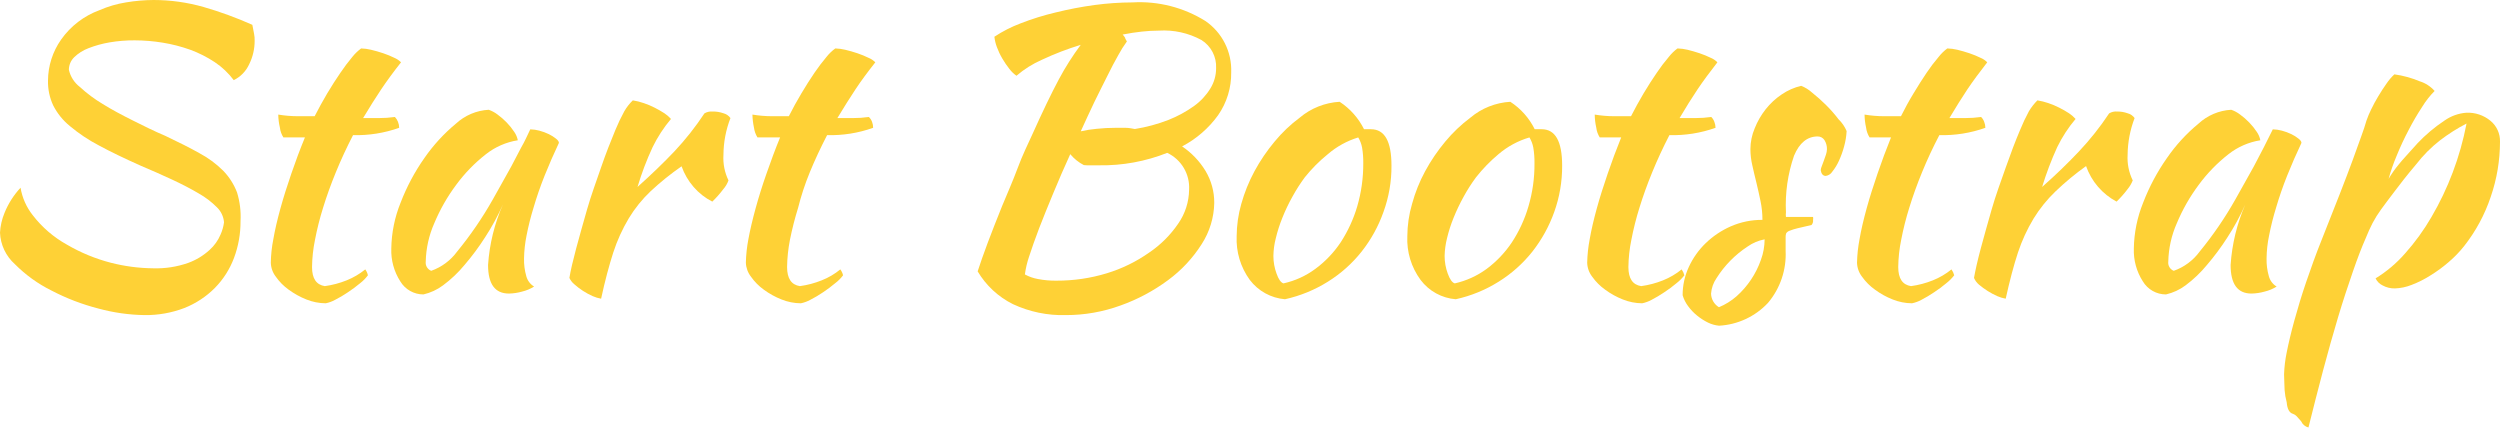
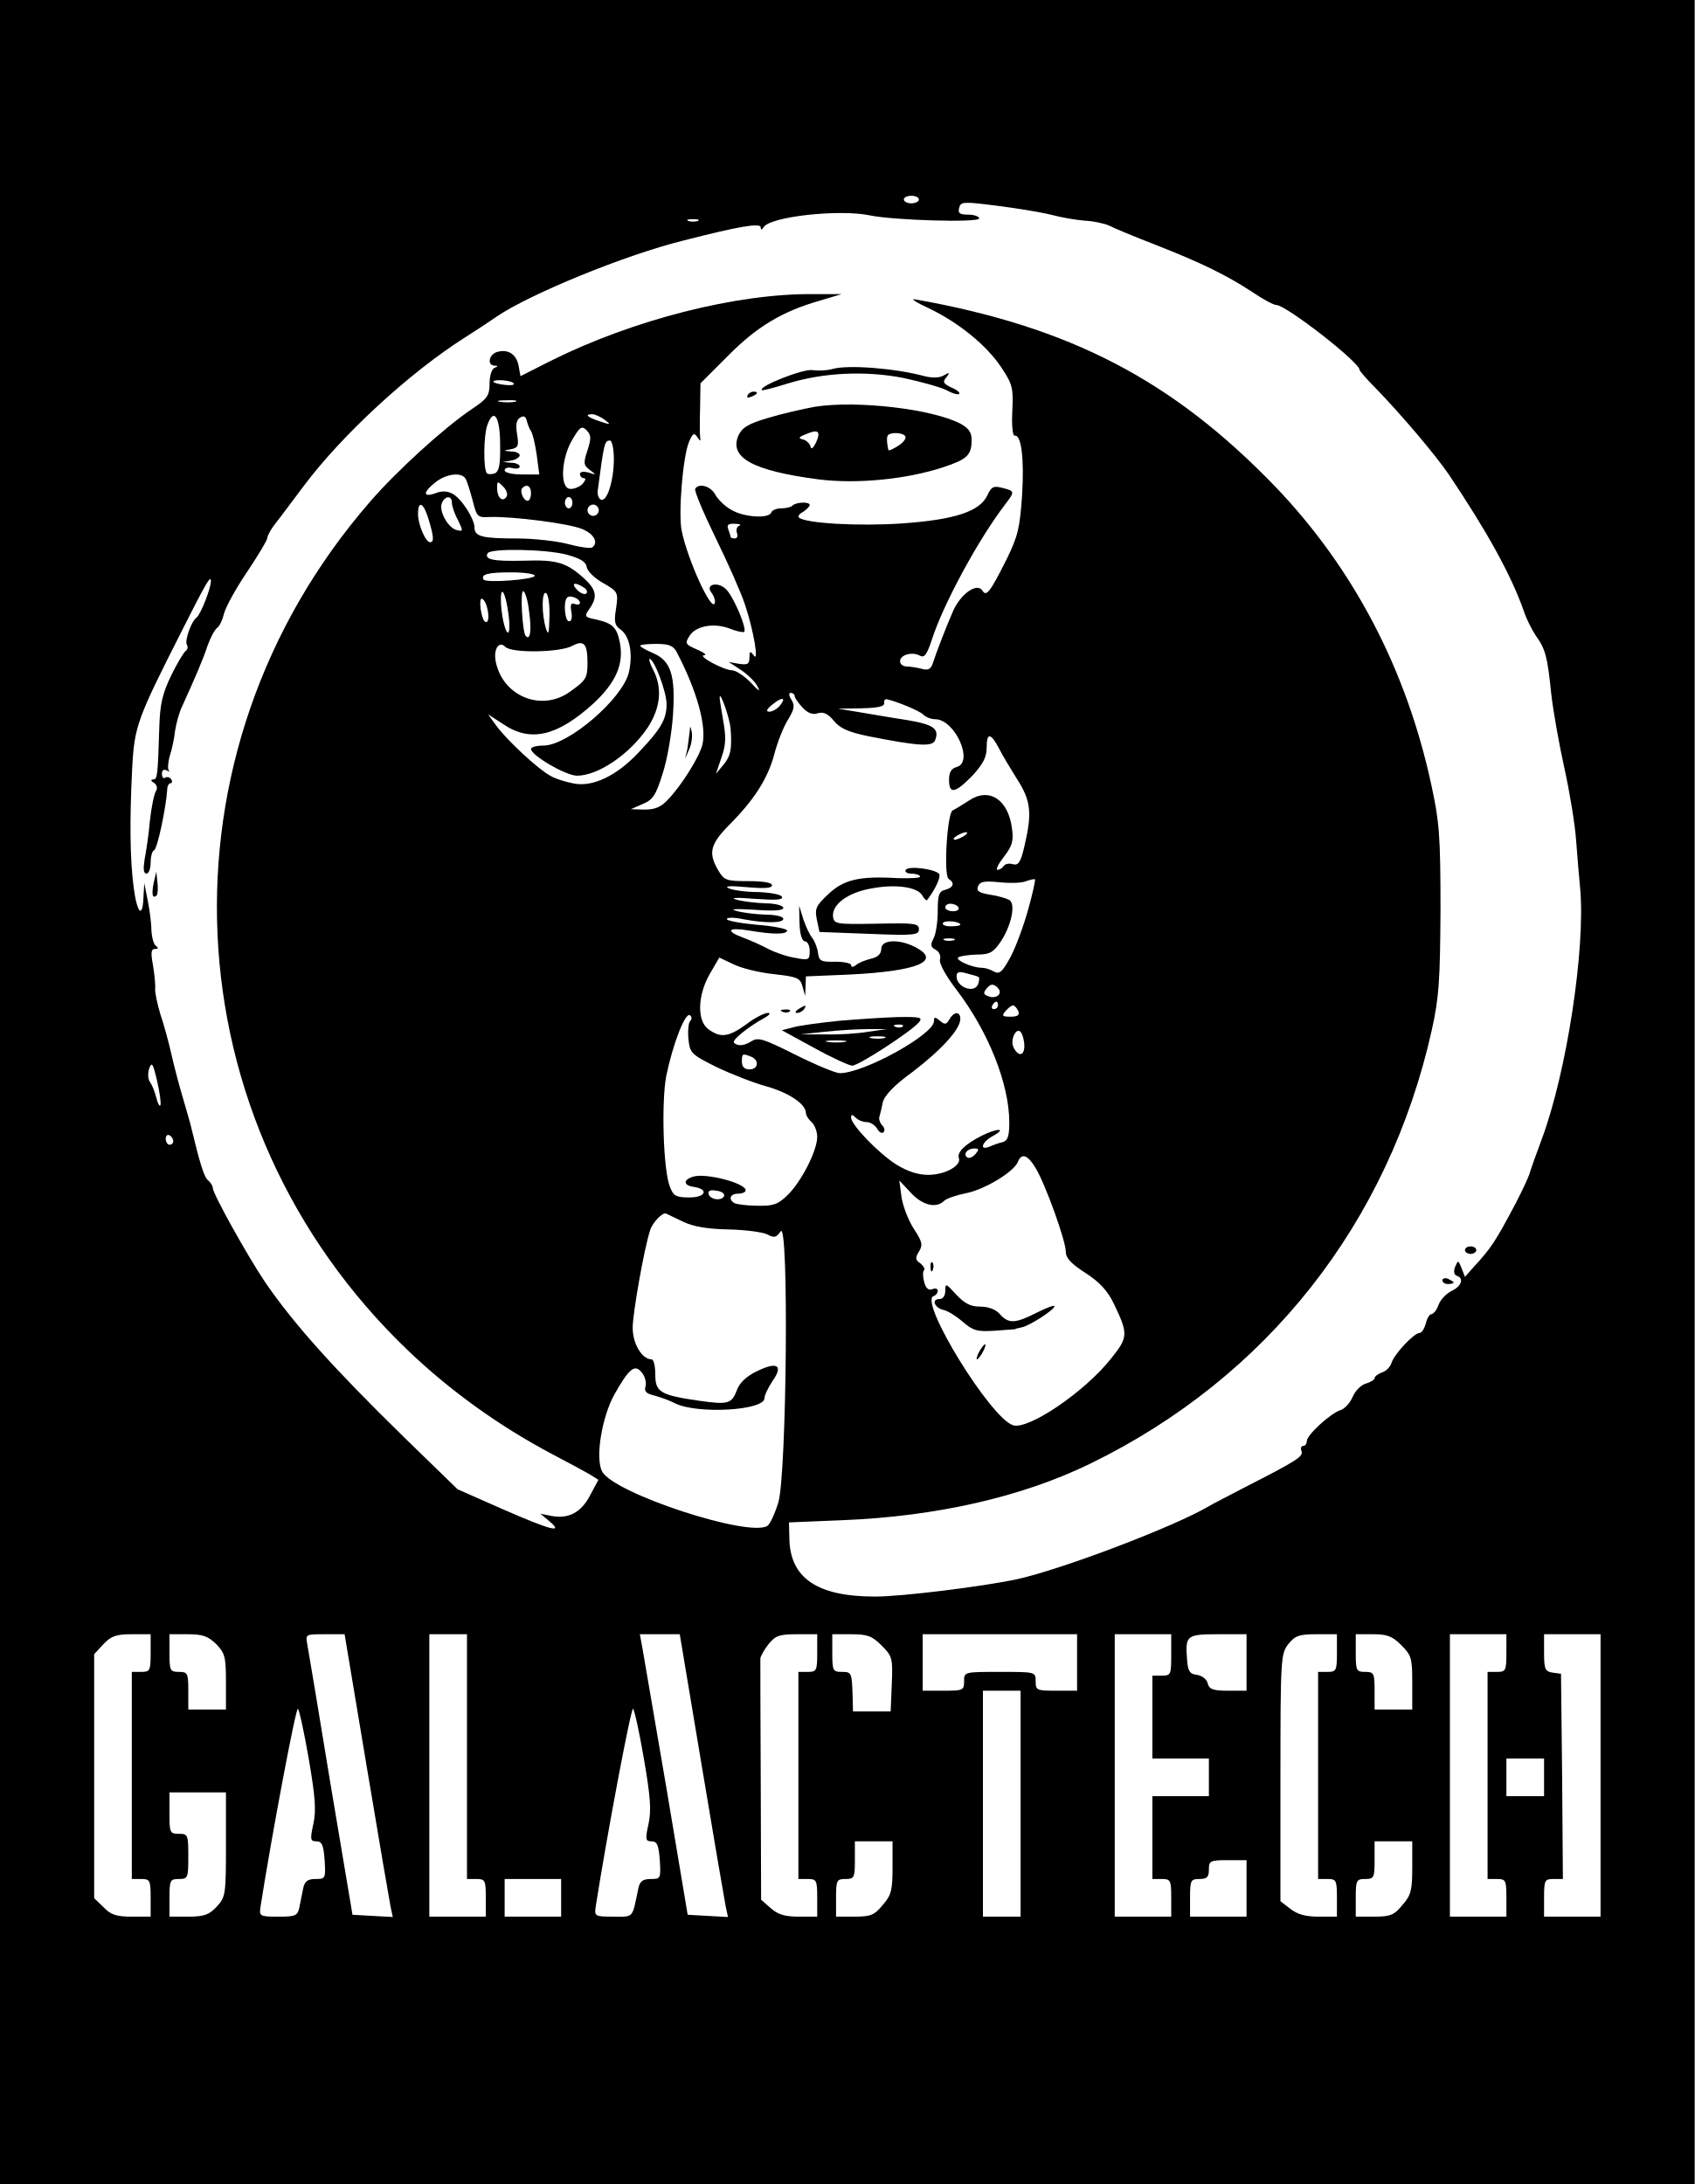
- <svg xmlns="http://www.w3.org/2000/svg" viewBox="0 0 228.66 39.08">
-   <style>.cls-1{fill:#fed136;}</style>
-   <path class="cls-1" d="M23.08,15.17c.07.4.13.68.16.83a2.66,2.66,0,0,1,.05.62,4.76,4.76,0,0,1-.51,2.18,3,3,0,0,1-1.4,1.43,7.12,7.12,0,0,0-1.73-1.64,10.8,10.8,0,0,0-2.25-1.14,14.23,14.23,0,0,0-2.53-.65,16,16,0,0,0-2.55-.21,13,13,0,0,0-2.32.19,9.91,9.91,0,0,0-1.91.53,3.79,3.79,0,0,0-1.31.83,1.61,1.61,0,0,0-.48,1.14,2.73,2.73,0,0,0,1,1.57,12.76,12.76,0,0,0,2.09,1.56c.82.51,1.74,1,2.74,1.5s2,1,3,1.42c1.2.57,2.24,1.09,3.11,1.58a9.31,9.31,0,0,1,2.16,1.59,5.83,5.83,0,0,1,1.28,2A7.5,7.5,0,0,1,22,33.12a9.43,9.43,0,0,1-.6,3.38,7.84,7.84,0,0,1-1.75,2.74,8.21,8.21,0,0,1-2.78,1.83,9.85,9.85,0,0,1-3.65.65A17,17,0,0,1,9,41.12a20,20,0,0,1-4.3-1.65,12.61,12.61,0,0,1-3.33-2.4A4.09,4.09,0,0,1,0,34.18a5.48,5.48,0,0,1,.41-1.8,7.5,7.5,0,0,1,1.47-2.31A5.49,5.49,0,0,0,3,32.59a10.14,10.14,0,0,0,3.13,2.69,15.79,15.79,0,0,0,4,1.65,16.23,16.23,0,0,0,3.87.51,8.83,8.83,0,0,0,3.23-.5,5.89,5.89,0,0,0,1.94-1.18,3.94,3.94,0,0,0,1-1.4,4,4,0,0,0,.32-1.13,2.14,2.14,0,0,0-.65-1.37,7.65,7.65,0,0,0-1.67-1.27c-.69-.41-1.5-.83-2.42-1.26s-1.88-.85-2.87-1.27c-1.48-.66-2.77-1.28-3.84-1.86a14.83,14.83,0,0,1-2.65-1.77,5.88,5.88,0,0,1-1.53-1.9,5.1,5.1,0,0,1-.47-2.26,6.57,6.57,0,0,1,1.2-3.75A7.41,7.41,0,0,1,9.1,13.83a10,10,0,0,1,2.42-.71,15.83,15.83,0,0,1,2.53-.22,16.76,16.76,0,0,1,4.57.64A34.29,34.29,0,0,1,23.08,15.17Z" transform="translate(0 -12.9)" />
-   <path class="cls-1" d="M25.92,25.47a2.16,2.16,0,0,1-.32-.9,5.75,5.75,0,0,1-.15-1.19,11.13,11.13,0,0,0,1.77.15h1.56c.36-.7.74-1.4,1.15-2.09s.82-1.32,1.21-1.89a17.57,17.57,0,0,1,1.09-1.45,4.35,4.35,0,0,1,.8-.77,4.29,4.29,0,0,1,.9.12c.37.09.74.19,1.12.32s.72.27,1,.41a1.89,1.89,0,0,1,.63.42c-.71.9-1.31,1.72-1.82,2.48s-1.06,1.64-1.65,2.62h1.44a10.58,10.58,0,0,0,1.47-.1,1.28,1.28,0,0,1,.28.44,1.5,1.5,0,0,1,.11.55,11.71,11.71,0,0,1-4.22.67c-.59,1.14-1.11,2.27-1.57,3.39s-.85,2.21-1.17,3.25a26.36,26.36,0,0,0-.74,2.94,13.17,13.17,0,0,0-.27,2.49q0,1.56,1.17,1.74a8.46,8.46,0,0,0,2-.53,6.68,6.68,0,0,0,1.7-1,1.42,1.42,0,0,1,.24.54,3.7,3.7,0,0,1-.72.73,12.51,12.51,0,0,1-1.12.83,10.47,10.47,0,0,1-1.17.69,3,3,0,0,1-.85.31,4.85,4.85,0,0,1-1.77-.35,7.38,7.38,0,0,1-1.61-.89,4.93,4.93,0,0,1-1.18-1.19,2.19,2.19,0,0,1-.46-1.29,11.94,11.94,0,0,1,.23-2.14c.15-.87.37-1.8.65-2.82s.62-2.08,1-3.19.79-2.21,1.24-3.3Z" transform="translate(0 -12.9)" />
-   <path class="cls-1" d="M48.5,24.73a3.45,3.45,0,0,1,.83.12,4.92,4.92,0,0,1,.87.32,3.48,3.48,0,0,1,.65.41q.27.21.27.39c-.47,1-.91,2-1.31,3s-.74,2-1,2.89a24.37,24.37,0,0,0-.65,2.58,11.63,11.63,0,0,0-.23,2.09,5.4,5.4,0,0,0,.21,1.64,1.58,1.58,0,0,0,.71.94,3.64,3.64,0,0,1-1.1.46,4.72,4.72,0,0,1-1.2.18c-1.28,0-1.91-.87-1.91-2.62A16.45,16.45,0,0,1,46,31.6a21.14,21.14,0,0,1-1.63,3,22.3,22.3,0,0,1-1.87,2.52A11.21,11.21,0,0,1,40.52,39a4.79,4.79,0,0,1-1.79.83,2.46,2.46,0,0,1-2.12-1.2,5.2,5.2,0,0,1-.82-3,11.6,11.6,0,0,1,.85-4.19,18.86,18.86,0,0,1,2.18-4.09,15.66,15.66,0,0,1,2.88-3.14,4.81,4.81,0,0,1,3-1.27,2.89,2.89,0,0,1,.8.43,6.43,6.43,0,0,1,.85.74,5.91,5.91,0,0,1,.69.86,2,2,0,0,1,.32.76A6.31,6.31,0,0,0,44.45,27a14.3,14.3,0,0,0-2.73,2.81,16.49,16.49,0,0,0-2,3.51,9.17,9.17,0,0,0-.78,3.5.8.8,0,0,0,.5.85,5,5,0,0,0,2.37-1.76,33.44,33.44,0,0,0,3.26-4.76l.79-1.41c.3-.52.6-1.07.91-1.63l.9-1.72C48,25.83,48.24,25.27,48.5,24.73Z" transform="translate(0 -12.9)" />
-   <path class="cls-1" d="M52.08,38.32c.11-.68.32-1.58.62-2.7s.64-2.32,1-3.58.83-2.53,1.27-3.81.89-2.42,1.31-3.43a17,17,0,0,1,.82-1.72,4.49,4.49,0,0,1,.78-1,5.82,5.82,0,0,1,1,.25,7.17,7.17,0,0,1,1,.42,10.06,10.06,0,0,1,.89.51,3,3,0,0,1,.6.52,12.47,12.47,0,0,0-1.68,2.58A26.67,26.67,0,0,0,58.31,30q1.9-1.7,3.38-3.26a26,26,0,0,0,2.74-3.47,1.24,1.24,0,0,1,.74-.17,2.8,2.8,0,0,1,1,.16,1.13,1.13,0,0,1,.64.44,9.39,9.39,0,0,0-.64,3.36,4.67,4.67,0,0,0,.46,2.34,2.52,2.52,0,0,1-.48.81,9.48,9.48,0,0,1-1,1.13A5.64,5.64,0,0,1,63.44,30a5.85,5.85,0,0,1-1.1-1.89,25,25,0,0,0-2.83,2.28,11.89,11.89,0,0,0-2,2.48A15.33,15.33,0,0,0,56.09,36c-.38,1.18-.76,2.59-1.11,4.22a3.32,3.32,0,0,1-.76-.23,6.46,6.46,0,0,1-.89-.48,6.29,6.29,0,0,1-.79-.6A1.65,1.65,0,0,1,52.08,38.32Z" transform="translate(0 -12.9)" />
-   <path class="cls-1" d="M69.28,25.47a2.31,2.31,0,0,1-.32-.9,6.42,6.42,0,0,1-.14-1.19,11.13,11.13,0,0,0,1.77.15h1.56c.35-.7.74-1.4,1.15-2.09s.81-1.32,1.2-1.89a17.48,17.48,0,0,1,1.1-1.45,4.05,4.05,0,0,1,.8-.77,4.46,4.46,0,0,1,.9.12c.37.09.74.19,1.12.32s.72.27,1,.41a1.85,1.85,0,0,1,.64.42c-.71.9-1.32,1.72-1.82,2.48s-1.06,1.64-1.65,2.62H78a10.37,10.37,0,0,0,1.47-.1,1.17,1.17,0,0,1,.29.44,1.49,1.49,0,0,1,.1.55,11.62,11.62,0,0,1-4.21.67c-.59,1.14-1.12,2.27-1.58,3.39S73.26,30.86,73,31.9a28.93,28.93,0,0,0-.75,2.94,14,14,0,0,0-.26,2.49q0,1.56,1.17,1.74a8.38,8.38,0,0,0,2-.53,6.35,6.35,0,0,0,1.7-1,1.47,1.47,0,0,1,.25.54,3.53,3.53,0,0,1-.73.73,12.33,12.33,0,0,1-1.11.83,10.47,10.47,0,0,1-1.17.69,3.1,3.1,0,0,1-.85.31,4.85,4.85,0,0,1-1.77-.35,7.16,7.16,0,0,1-1.61-.89,4.93,4.93,0,0,1-1.18-1.19,2.2,2.2,0,0,1-.47-1.29,13,13,0,0,1,.23-2.14c.16-.87.38-1.8.66-2.82s.61-2.08,1-3.19.79-2.21,1.24-3.3Z" transform="translate(0 -12.9)" />
-   <path class="cls-1" d="M112.61,19.52a6.68,6.68,0,0,1-1.2,3.92,9.49,9.49,0,0,1-3.29,2.85,7.24,7.24,0,0,1,2.14,2.24,5.61,5.61,0,0,1,.8,2.93,7.17,7.17,0,0,1-1.15,3.77,12.21,12.21,0,0,1-3.07,3.29,16.72,16.72,0,0,1-4.35,2.32,14.54,14.54,0,0,1-5,.88,10.74,10.74,0,0,1-4.84-1,7.78,7.78,0,0,1-3.23-3q.34-1.06.93-2.64c.39-1,.82-2.16,1.3-3.32s1-2.33,1.43-3.49.94-2.2,1.36-3.12c.9-2,1.7-3.67,2.41-5a24.86,24.86,0,0,1,2-3.15,26.71,26.71,0,0,0-3.54,1.36,9.33,9.33,0,0,0-2.34,1.47,2.91,2.91,0,0,1-.65-.63,8.15,8.15,0,0,1-.64-.94,6.29,6.29,0,0,1-.5-1.05,3.94,3.94,0,0,1-.23-.95,12,12,0,0,1,2.39-1.22,23.75,23.75,0,0,1,3.21-1,33.74,33.74,0,0,1,3.55-.68,26.83,26.83,0,0,1,3.49-.24,11.36,11.36,0,0,1,6.66,1.7A5.44,5.44,0,0,1,112.61,19.52ZM99.13,28a4,4,0,0,1-1.24-1c-.55,1.2-1.06,2.38-1.54,3.54s-.92,2.23-1.3,3.22-.68,1.86-.92,2.59A8.69,8.69,0,0,0,93.74,38a3.87,3.87,0,0,0,1.19.42,8.25,8.25,0,0,0,1.72.15,15.56,15.56,0,0,0,4.6-.68A13.63,13.63,0,0,0,105.11,36a9.93,9.93,0,0,0,2.65-2.64,5.53,5.53,0,0,0,1-3.11,3.51,3.51,0,0,0-2-3.37,16.2,16.2,0,0,1-6.23,1.14h-.76A3.79,3.79,0,0,1,99.13,28ZM106,15.7a14.6,14.6,0,0,0-1.57.09c-.56.06-1.14.15-1.75.27a1.33,1.33,0,0,1,.23.3c0,.1.11.21.16.33a10.77,10.77,0,0,0-.78,1.24c-.31.55-.65,1.18-1,1.9s-.77,1.51-1.19,2.39-.83,1.77-1.25,2.69a10.89,10.89,0,0,1,1.47-.23,16.47,16.47,0,0,1,1.71-.09c.31,0,.61,0,.91,0s.58.06.86.11a15.06,15.06,0,0,0,3.07-.83,10.86,10.86,0,0,0,2.35-1.28A5.48,5.48,0,0,0,110.7,21a3.51,3.51,0,0,0,.53-1.87,2.87,2.87,0,0,0-1.34-2.57A7.22,7.22,0,0,0,106,15.7Z" transform="translate(0 -12.9)" />
-   <path class="cls-1" d="M117.53,40.27a4.51,4.51,0,0,1-3.22-1.77,6.31,6.31,0,0,1-1.2-4,11,11,0,0,1,.42-2.94,14.51,14.51,0,0,1,1.21-3,16.37,16.37,0,0,1,1.84-2.71,13.15,13.15,0,0,1,2.3-2.19,6.21,6.21,0,0,1,3.65-1.45,6.4,6.4,0,0,1,2.23,2.51l.32,0,.31,0c1.26,0,1.88,1.11,1.88,3.33a12.13,12.13,0,0,1-.73,4.23,12.61,12.61,0,0,1-2,3.63,12.09,12.09,0,0,1-3.08,2.75A12.45,12.45,0,0,1,117.53,40.27Zm1.81-11.15a15.33,15.33,0,0,0-1.13,1.77,16.13,16.13,0,0,0-.92,1.93,13,13,0,0,0-.6,1.87,6.79,6.79,0,0,0-.22,1.62,4.65,4.65,0,0,0,.29,1.62c.18.52.4.82.63.89a7.68,7.68,0,0,0,2.92-1.33,9.7,9.7,0,0,0,2.31-2.42,12.49,12.49,0,0,0,1.52-3.3,13.82,13.82,0,0,0,.55-3.93,7.84,7.84,0,0,0-.11-1.45,2.8,2.8,0,0,0-.35-.92A7.71,7.71,0,0,0,121.45,27,13.82,13.82,0,0,0,119.34,29.12Z" transform="translate(0 -12.9)" />
-   <path class="cls-1" d="M133.15,40.27a4.47,4.47,0,0,1-3.22-1.77,6.25,6.25,0,0,1-1.21-4,10.62,10.62,0,0,1,.43-2.94,13.93,13.93,0,0,1,1.2-3,16.37,16.37,0,0,1,1.84-2.71,13.51,13.51,0,0,1,2.3-2.19,6.23,6.23,0,0,1,3.65-1.45,6.33,6.33,0,0,1,2.23,2.51l.32,0,.32,0c1.25,0,1.87,1.11,1.87,3.33a12.36,12.36,0,0,1-.72,4.23,12.87,12.87,0,0,1-2,3.63,12.09,12.09,0,0,1-3.08,2.75A12.39,12.39,0,0,1,133.15,40.27ZM135,29.12a15.33,15.33,0,0,0-1.13,1.77,17.83,17.83,0,0,0-.92,1.93,13,13,0,0,0-.6,1.87,7.34,7.34,0,0,0-.22,1.62,4.65,4.65,0,0,0,.29,1.62c.19.52.4.82.64.89a7.82,7.82,0,0,0,2.92-1.33,9.84,9.84,0,0,0,2.3-2.42,12.18,12.18,0,0,0,1.52-3.3,13.48,13.48,0,0,0,.55-3.93,7.84,7.84,0,0,0-.11-1.45,2.8,2.8,0,0,0-.35-.92A7.71,7.71,0,0,0,137.06,27,14.28,14.28,0,0,0,135,29.12Z" transform="translate(0 -12.9)" />
-   <path class="cls-1" d="M146.32,25.47a2.16,2.16,0,0,1-.32-.9,5.66,5.66,0,0,1-.14-1.19,10.94,10.94,0,0,0,1.77.15h1.55c.36-.7.74-1.4,1.15-2.09s.82-1.32,1.21-1.89a15.52,15.52,0,0,1,1.1-1.45,4.07,4.07,0,0,1,.79-.77,4.46,4.46,0,0,1,.91.12c.36.09.73.19,1.11.32s.72.27,1,.41a1.79,1.79,0,0,1,.63.42c-.7.9-1.31,1.72-1.82,2.48s-1.06,1.64-1.64,2.62h1.43a10.58,10.58,0,0,0,1.47-.1,1.15,1.15,0,0,1,.28.44,1.5,1.5,0,0,1,.11.55,11.67,11.67,0,0,1-4.22.67c-.59,1.14-1.11,2.27-1.57,3.39s-.85,2.21-1.17,3.25a26.36,26.36,0,0,0-.74,2.94,13.17,13.17,0,0,0-.27,2.49q0,1.56,1.17,1.74a8.46,8.46,0,0,0,2-.53,6.51,6.51,0,0,0,1.7-1,1.66,1.66,0,0,1,.25.54,4.13,4.13,0,0,1-.73.73,11.22,11.22,0,0,1-1.12.83,11.36,11.36,0,0,1-1.16.69,3.1,3.1,0,0,1-.85.31,4.85,4.85,0,0,1-1.77-.35,7.16,7.16,0,0,1-1.61-.89,5,5,0,0,1-1.19-1.19,2.19,2.19,0,0,1-.46-1.29,13,13,0,0,1,.23-2.14c.15-.87.37-1.8.65-2.82s.62-2.08,1-3.19.79-2.21,1.23-3.3Z" transform="translate(0 -12.9)" />
-   <path class="cls-1" d="M168.9,24.89a6.59,6.59,0,0,1-.23,1.4,8.34,8.34,0,0,1-.47,1.31,4.63,4.63,0,0,1-.61,1,.84.84,0,0,1-.6.39c-.26,0-.41-.2-.46-.53a1.13,1.13,0,0,1,.09-.34c.06-.15.12-.32.19-.51s.14-.38.2-.57a1.65,1.65,0,0,0,.09-.49,1.51,1.51,0,0,0-.23-.84.73.73,0,0,0-.62-.33c-.95,0-1.67.59-2.16,1.76a13.82,13.82,0,0,0-.74,5.18,1.57,1.57,0,0,0,0,.42h2.48a.85.85,0,0,1,0,.28.59.59,0,0,1-.14.46l-1.29.3a5.39,5.39,0,0,0-.73.23.59.59,0,0,0-.3.23,1,1,0,0,0-.05.33c0,.19,0,.38,0,.57s0,.42,0,.7a6.88,6.88,0,0,1-1.61,4.76,6.61,6.61,0,0,1-4.48,2.09,2.94,2.94,0,0,1-1-.28,5.19,5.19,0,0,1-1-.64,4.54,4.54,0,0,1-.83-.87,3.1,3.1,0,0,1-.5-1,6.11,6.11,0,0,1,.57-2.59,7.21,7.21,0,0,1,1.54-2.17,7.86,7.86,0,0,1,2.3-1.54,7.11,7.11,0,0,1,2.89-.59,8.42,8.42,0,0,0-.18-1.74c-.12-.57-.24-1.12-.37-1.65s-.26-1.06-.37-1.57a6.56,6.56,0,0,1-.18-1.51,4.93,4.93,0,0,1,.39-1.9,7,7,0,0,1,1-1.74,6.42,6.42,0,0,1,1.48-1.37,5.33,5.33,0,0,1,1.77-.78,3.23,3.23,0,0,1,1,.62,14.82,14.82,0,0,1,1.29,1.15,12.13,12.13,0,0,1,1.13,1.29A3.24,3.24,0,0,1,168.9,24.89ZM157.22,41a5.82,5.82,0,0,0,1.61-1,8,8,0,0,0,2.23-3.33,5.54,5.54,0,0,0,.34-1.88,4,4,0,0,0-1.56.66A9.54,9.54,0,0,0,157,38.34a2.86,2.86,0,0,0-.5,1.42A1.5,1.5,0,0,0,157.22,41Z" transform="translate(0 -12.9)" />
-   <path class="cls-1" d="M171,25.47a2.16,2.16,0,0,1-.32-.9,5.66,5.66,0,0,1-.14-1.19,10.94,10.94,0,0,0,1.77.15h1.56c.35-.7.73-1.4,1.15-2.09s.81-1.32,1.2-1.89a15.52,15.52,0,0,1,1.1-1.45,4.07,4.07,0,0,1,.79-.77,4.46,4.46,0,0,1,.91.12c.36.09.73.19,1.11.32s.72.27,1,.41a1.79,1.79,0,0,1,.63.42c-.7.9-1.31,1.72-1.82,2.48s-1.05,1.64-1.64,2.62h1.43a10.58,10.58,0,0,0,1.47-.1,1.15,1.15,0,0,1,.28.44,1.5,1.5,0,0,1,.11.55,11.66,11.66,0,0,1-4.21.67c-.6,1.14-1.12,2.27-1.58,3.39s-.85,2.21-1.17,3.25a26.36,26.36,0,0,0-.74,2.94,13.17,13.17,0,0,0-.27,2.49q0,1.56,1.17,1.74a8.46,8.46,0,0,0,2-.53,6.51,6.51,0,0,0,1.7-1,1.66,1.66,0,0,1,.25.54,4.13,4.13,0,0,1-.73.73,11.22,11.22,0,0,1-1.12.83,11.36,11.36,0,0,1-1.16.69,3.1,3.1,0,0,1-.85.31,4.85,4.85,0,0,1-1.77-.35,7.16,7.16,0,0,1-1.61-.89,5,5,0,0,1-1.19-1.19,2.19,2.19,0,0,1-.46-1.29,13,13,0,0,1,.23-2.14c.15-.87.37-1.8.65-2.82s.62-2.08,1-3.19.79-2.21,1.23-3.3Z" transform="translate(0 -12.9)" />
-   <path class="cls-1" d="M180.55,38.32c.12-.68.32-1.58.62-2.7s.64-2.32,1-3.58.83-2.53,1.28-3.81.88-2.42,1.31-3.43a17.28,17.28,0,0,1,.81-1.72,5.13,5.13,0,0,1,.78-1,6.15,6.15,0,0,1,1,.25,7.54,7.54,0,0,1,1,.42,8.8,8.8,0,0,1,.89.51,3,3,0,0,1,.6.52,12.47,12.47,0,0,0-1.68,2.58A29.42,29.42,0,0,0,186.78,30c1.28-1.13,2.4-2.22,3.38-3.26a26.08,26.08,0,0,0,2.75-3.47,1.22,1.22,0,0,1,.74-.17,2.75,2.75,0,0,1,.95.16,1.13,1.13,0,0,1,.64.44,9.61,9.61,0,0,0-.64,3.36,4.66,4.66,0,0,0,.47,2.34,3,3,0,0,1-.48.81,9.57,9.57,0,0,1-1,1.13,5.88,5.88,0,0,1-2.79-3.25A25.16,25.16,0,0,0,188,30.41a12.57,12.57,0,0,0-2,2.48A15.32,15.32,0,0,0,184.57,36c-.39,1.18-.76,2.59-1.12,4.22a3.47,3.47,0,0,1-.76-.23A7,7,0,0,1,181,38.93,1.65,1.65,0,0,1,180.55,38.32Z" transform="translate(0 -12.9)" />
-   <path class="cls-1" d="M207.88,24.73a3.45,3.45,0,0,1,.83.12,4.92,4.92,0,0,1,.87.32,3.48,3.48,0,0,1,.65.41q.27.21.27.39c-.47,1-.91,2-1.31,3s-.74,2-1,2.89a24.37,24.37,0,0,0-.65,2.58,10.79,10.79,0,0,0-.23,2.09,5.4,5.4,0,0,0,.21,1.64,1.58,1.58,0,0,0,.71.94,3.64,3.64,0,0,1-1.1.46,4.72,4.72,0,0,1-1.2.18c-1.28,0-1.91-.87-1.91-2.62a16.7,16.7,0,0,1,1.34-5.52,21.14,21.14,0,0,1-1.63,3,22.3,22.3,0,0,1-1.87,2.52A11.21,11.21,0,0,1,199.9,39a4.79,4.79,0,0,1-1.79.83,2.46,2.46,0,0,1-2.12-1.2,5.2,5.2,0,0,1-.82-3,11.6,11.6,0,0,1,.85-4.19,18.86,18.86,0,0,1,2.18-4.09,15.37,15.37,0,0,1,2.88-3.14,4.81,4.81,0,0,1,3-1.27,2.89,2.89,0,0,1,.8.43,6.43,6.43,0,0,1,.85.74,5.91,5.91,0,0,1,.69.86,2,2,0,0,1,.32.76A6.31,6.31,0,0,0,203.83,27a14.3,14.3,0,0,0-2.73,2.81,16.49,16.49,0,0,0-2,3.51,9.17,9.17,0,0,0-.78,3.5.8.8,0,0,0,.5.85,5,5,0,0,0,2.37-1.76,33.44,33.44,0,0,0,3.26-4.76l.79-1.41c.3-.52.6-1.07.91-1.63l.9-1.72C207.34,25.83,207.62,25.27,207.88,24.73Z" transform="translate(0 -12.9)" />
-   <path class="cls-1" d="M209.72,50.75c-.33-.09-.52-.45-.57-1.06a5.94,5.94,0,0,1-.19-1.1c0-.42-.05-.91-.05-1.45a11.83,11.83,0,0,1,.24-2c.17-.86.4-1.83.7-2.92s.65-2.26,1.08-3.52.89-2.54,1.41-3.84c.64-1.63,1.19-3,1.67-4.23s.86-2.23,1.18-3.1.58-1.59.78-2.16.36-1,.48-1.45a8.64,8.64,0,0,1,.42-1,13.36,13.36,0,0,1,.66-1.22c.24-.41.5-.8.76-1.17a4.92,4.92,0,0,1,.71-.83,9.44,9.44,0,0,1,2.33.64,3,3,0,0,1,1.35.88,7.92,7.92,0,0,0-1.13,1.44,23.25,23.25,0,0,0-1.24,2.12,25.29,25.29,0,0,0-1.1,2.36,17.08,17.08,0,0,0-.74,2.12,10.32,10.32,0,0,1,.92-1.31c.37-.47,1-1.12,1.73-1.95a14.22,14.22,0,0,1,2.46-2.07,4,4,0,0,1,2-.72,3.23,3.23,0,0,1,2.21.74,2.39,2.39,0,0,1,.87,1.91,15.52,15.52,0,0,1-.85,5.05,15,15,0,0,1-2.44,4.51A10.39,10.39,0,0,1,224,36.84a12.57,12.57,0,0,1-1.7,1.25,9.34,9.34,0,0,1-1.73.87,4.5,4.5,0,0,1-1.52.32,2.24,2.24,0,0,1-1.12-.27,1.36,1.36,0,0,1-.65-.65,11.69,11.69,0,0,0,2.69-2.27,20.19,20.19,0,0,0,2.42-3.34,26.61,26.61,0,0,0,1.95-4.09,27.19,27.19,0,0,0,1.26-4.46,16,16,0,0,0-2.43,1.54A12.33,12.33,0,0,0,221,27.92c-.85,1-1.52,1.87-2,2.51s-.9,1.18-1.22,1.63a10.31,10.31,0,0,0-.78,1.25c-.2.39-.42.87-.65,1.44-.33.75-.72,1.75-1.15,3s-.89,2.62-1.35,4.16-.92,3.17-1.38,4.9-.9,3.47-1.33,5.19a1,1,0,0,1-.67-.57c-.19-.21-.33-.36-.41-.46A.81.81,0,0,0,209.72,50.75Z" transform="translate(0 -12.9)" />
+ <svg xmlns="http://www.w3.org/2000/svg" version="1.0" width="450pt" height="580pt" viewBox="0 0 450 580" preserveAspectRatio="xMidYMid meet">
+   <g transform="translate(0,580) scale(0.1,-0.1)" fill="#000000" stroke="none">
+     <path d="M0 2900 l0 -2900 2250 0 2250 0 0 2900 0 2900 -2250 0 -2250 0 0 -2900z m2440 2370 c0 -5 -9 -10 -20 -10 -11 0 -20 5 -20 10 0 6 9 10 20 10 11 0 20 -4 20 -10z m354 -41 c22 -6 61 -13 86 -15 24 -1 54 -8 65 -13 11 -6 66 -29 123 -51 122 -48 188 -80 258 -126 28 -19 56 -34 63 -34 26 0 221 -152 221 -172 0 -3 19 -25 43 -49 68 -70 161 -180 194 -229 102 -152 165 -266 199 -362 7 -22 22 -51 32 -66 26 -36 31 -56 41 -154 5 -45 21 -135 35 -198 14 -63 28 -149 31 -190 3 -41 8 -100 11 -131 14 -159 -36 -487 -102 -664 -14 -38 -29 -79 -32 -90 -3 -11 -20 -47 -37 -80 -54 -102 -65 -119 -113 -171 l-22 -25 -9 23 c-9 22 -9 22 -17 4 -5 -13 -3 -21 4 -24 20 -6 13 -28 -13 -40 -14 -7 -30 -23 -35 -37 -5 -14 -14 -25 -19 -25 -5 0 -12 -11 -15 -25 -4 -14 -11 -25 -17 -25 -14 0 -66 -55 -74 -79 -3 -11 -15 -23 -26 -26 -10 -4 -19 -10 -19 -15 0 -4 -10 -10 -22 -14 -13 -3 -29 -19 -36 -35 -7 -17 -22 -33 -33 -36 -27 -9 -89 -66 -89 -82 0 -7 -4 -13 -10 -13 -5 0 -7 -6 -4 -14 5 -14 -12 -25 -151 -96 -44 -23 -87 -45 -95 -50 -91 -54 -391 -168 -510 -194 -94 -20 -307 -46 -376 -46 -154 0 -227 49 -228 156 l-1 41 145 6 c247 10 475 62 655 150 470 229 793 640 907 1152 19 86 22 130 23 320 0 194 -3 233 -24 329 -66 308 -207 577 -415 794 -272 282 -544 424 -956 497 -14 3 2 -8 35 -23 80 -38 155 -99 194 -158 30 -45 32 -55 29 -116 -2 -36 1 -66 6 -65 18 4 26 -61 20 -158 -6 -87 -11 -109 -41 -170 -44 -88 -54 -100 -64 -84 -14 23 -57 -7 -78 -53 -19 -44 -44 -108 -55 -142 -5 -13 -12 -17 -29 -12 -12 3 -30 6 -39 6 -10 0 -18 6 -18 14 0 17 32 26 52 15 13 -7 19 2 33 44 30 93 124 267 196 360 24 32 24 33 -12 42 -21 5 -27 2 -37 -20 -20 -43 -85 -65 -226 -75 -114 -8 -260 0 -275 16 -3 3 2 10 12 15 9 6 17 14 17 18 0 9 -37 8 -46 -2 -4 -4 -17 -7 -30 -7 -12 0 -24 -5 -26 -11 -6 -17 -73 -13 -106 7 -17 9 -36 28 -43 41 -12 22 -43 31 -53 15 -3 -5 21 -62 53 -128 32 -65 68 -146 79 -179 24 -72 38 -158 23 -135 -9 12 -11 11 -11 -6 0 -18 -5 -20 -27 -17 l-28 5 32 -21 c17 -11 37 -30 44 -43 9 -17 4 -14 -18 10 -17 17 -39 32 -50 32 -23 1 -93 39 -73 40 8 0 0 7 -19 15 -32 14 -33 16 -19 38 18 26 67 34 110 16 16 -6 31 -9 34 -7 8 8 -27 91 -47 112 -21 23 -59 15 -39 -9 6 -8 10 -20 8 -27 -9 -24 -73 118 -88 193 -9 46 3 194 19 234 10 24 14 27 22 15 9 -13 10 -13 8 0 -1 8 -1 44 0 79 l1 63 73 73 c76 77 144 118 242 146 l60 18 -74 0 c-205 2 -480 -68 -700 -178 l-79 -40 -5 28 c-6 31 -29 45 -58 36 -21 -7 -26 -35 -6 -36 10 0 10 -2 0 -6 -7 -2 -13 -21 -13 -41 0 -33 -6 -41 -48 -69 -74 -50 -200 -165 -269 -245 -580 -667 -535 -1648 102 -2256 111 -106 242 -200 380 -273 44 -23 90 -48 102 -55 l22 -14 -22 -41 c-24 -46 -57 -63 -102 -55 l-30 6 24 -20 c39 -33 4 -24 -124 32 l-120 53 -144 140 c-185 181 -291 299 -367 410 -46 68 -139 235 -139 250 0 6 -6 15 -12 20 -11 8 -22 44 -48 152 -3 10 -12 43 -21 73 -9 30 -22 80 -29 111 -7 31 -20 79 -29 105 -8 27 -15 58 -14 69 1 11 -2 39 -6 63 -6 32 -5 42 6 42 9 0 9 3 2 8 -6 4 -11 23 -12 42 0 19 -5 55 -10 80 l-9 45 -2 -37 c-2 -59 -17 -44 -26 25 -10 76 -11 179 -4 317 6 112 13 130 132 365 65 129 77 149 77 132 0 -20 -27 -88 -38 -97 -14 -10 -32 -61 -26 -72 4 -6 2 -13 -3 -17 -5 -3 -23 -33 -39 -66 -23 -48 -29 -75 -31 -135 -4 -130 -5 -140 -16 -140 -7 0 -7 -4 2 -9 8 -6 10 -14 5 -22 -5 -8 -12 -43 -16 -79 -3 -36 -10 -82 -14 -102 -4 -26 -3 -38 5 -38 6 0 11 13 11 29 0 16 4 31 9 33 9 3 32 114 35 161 0 9 4 17 9 17 4 0 5 5 2 10 -4 6 -11 8 -16 5 -5 -4 -9 1 -9 10 0 10 5 13 13 9 6 -4 9 -4 5 0 -3 4 -2 22 3 39 6 18 12 48 14 67 3 19 11 49 19 65 34 75 55 123 67 160 8 22 19 43 26 48 6 4 14 21 18 38 4 16 31 66 61 110 30 45 54 85 54 91 0 5 9 22 20 36 12 15 46 61 77 102 101 135 281 301 428 394 33 21 71 46 85 56 87 59 340 163 494 201 148 38 206 48 206 35 0 -7 3 -7 8 1 18 28 201 48 282 31 61 -13 290 -20 290 -8 0 5 -13 10 -29 10 -23 0 -28 4 -24 18 4 17 11 17 105 5 55 -7 119 -18 142 -24z m-941 -16 c-7 -2 -19 -2 -25 0 -7 3 -2 5 12 5 14 0 19 -2 13 -5z m-489 -431 c3 -5 -8 -6 -25 -4 -16 2 -29 6 -29 8 0 8 49 4 54 -4z m4 -49 c-10 -2 -28 -2 -40 0 -13 2 -5 4 17 4 22 1 32 -1 23 -4z m-40 -114 c1 -53 -3 -71 -14 -76 -8 -3 -17 -3 -21 0 -10 10 -9 101 1 128 17 48 34 23 34 -52z m82 36 c4 -5 11 -34 15 -62 l7 -53 -46 0 c-27 0 -46 5 -46 11 0 6 9 9 20 6 11 -3 20 -1 20 4 0 5 -10 10 -22 10 l-23 2 23 4 c12 2 22 9 22 14 0 5 -10 10 -22 10 -23 2 -23 2 -1 6 19 4 21 9 16 40 -4 24 -2 38 8 44 10 6 15 3 18 -9 2 -9 7 -21 11 -27z m196 30 c17 -13 16 -14 -13 -4 -34 11 -42 19 -20 19 7 0 22 -7 33 -15z m-46 -81 c-11 -33 -11 -39 6 -52 18 -13 18 -14 -3 -7 -14 4 -23 2 -23 -4 0 -6 5 -11 11 -11 6 0 3 -7 -5 -16 -9 -8 -24 -14 -34 -12 -26 5 -21 83 8 131 20 34 25 37 38 24 12 -13 12 -21 2 -53z m70 -23 c0 -57 -18 -114 -34 -108 -6 2 -10 13 -9 23 17 128 18 134 33 134 5 0 10 -22 10 -49z m-394 -52 c4 -6 12 -32 19 -58 11 -44 13 -46 46 -44 59 2 210 -17 245 -32 32 -13 44 -37 26 -49 -5 -3 -33 1 -63 9 -30 8 -91 15 -136 15 -92 0 -113 5 -113 29 0 23 -35 78 -59 90 -13 7 -28 8 -45 1 -34 -12 -33 3 0 29 29 23 69 28 80 10z m109 -48 c-10 -16 -25 -3 -25 22 0 20 1 20 16 5 9 -9 13 -21 9 -27z m65 9 c0 -11 -4 -20 -9 -20 -11 0 -22 26 -14 34 12 12 23 5 23 -14z m-210 -25 c0 -9 7 -30 16 -46 14 -29 14 -31 -2 -27 -23 4 -49 50 -41 71 8 21 27 22 27 2z m320 0 c0 -8 -4 -15 -10 -15 -5 0 -10 7 -10 15 0 8 5 15 10 15 6 0 10 -7 10 -15z m-382 -44 c14 -46 15 -61 4 -61 -12 0 -32 47 -32 75 0 38 15 30 28 -14z m452 24 c0 -8 -7 -15 -15 -15 -8 0 -15 7 -15 15 0 8 7 15 15 15 8 0 15 -7 15 -15z m373 -41 c-7 -3 -9 -12 -6 -20 3 -8 0 -14 -6 -14 -6 0 -11 2 -11 4 0 2 -3 11 -6 20 -5 12 0 16 17 15 13 0 19 -3 12 -5z m-458 -77 c36 -10 51 -19 53 -33 1 -10 21 -30 43 -42 40 -23 41 -25 35 -67 -6 -36 -4 -46 12 -57 24 -17 33 -64 22 -113 -16 -70 -161 -195 -227 -195 -18 0 -33 -4 -33 -9 0 -17 93 -71 122 -71 57 0 141 58 188 128 34 52 39 105 15 152 -9 17 -13 30 -10 30 12 0 45 -87 45 -120 0 -40 -15 -66 -74 -128 -58 -62 -121 -92 -171 -83 -22 4 -51 13 -64 21 -32 17 -117 96 -144 134 l-21 29 40 -26 c72 -49 143 -33 240 55 59 55 81 104 70 161 -8 41 -19 52 -64 62 -30 6 -31 8 -17 28 22 31 19 50 -12 79 -48 44 -73 52 -161 49 -83 -2 -107 3 -97 20 9 13 152 11 210 -4z m-85 -56 c0 -10 -130 -20 -136 -10 -8 14 12 19 73 19 35 0 63 -4 63 -9z m130 -31 c8 -5 11 -12 7 -16 -4 -4 -15 0 -24 9 -18 18 -8 23 17 7z m-200 -70 c4 -28 3 -50 -1 -50 -8 0 -19 51 -19 88 0 41 13 16 20 -38z m55 5 c7 -49 3 -77 -9 -64 -9 10 -15 119 -7 119 5 0 13 -25 16 -55z m54 -13 c-1 -44 -3 -51 -9 -32 -12 37 -12 102 0 95 6 -3 10 -32 9 -63z m81 37 c0 -4 -6 -6 -14 -3 -10 4 -12 -2 -9 -20 3 -16 1 -26 -6 -26 -11 0 -16 52 -5 63 8 8 34 -3 34 -14z m-246 -15 c6 -24 2 -44 -8 -33 -9 11 -15 59 -7 59 5 0 12 -12 15 -26z m266 -144 c0 -41 -4 -47 -48 -78 -74 -52 -175 -12 -195 78 -8 34 7 60 25 42 17 -17 146 -15 178 3 30 16 40 6 40 -45z m237 28 c54 -103 80 -198 68 -246 -8 -32 -54 -106 -90 -144 -19 -21 -35 -28 -63 -28 l-37 1 32 14 c27 11 35 24 53 82 12 37 24 107 27 155 7 106 -6 144 -54 164 -18 8 -33 16 -33 19 0 3 19 5 43 5 34 0 45 -5 54 -22z m313 -116 c0 -5 9 -18 21 -31 14 -15 27 -20 41 -15 15 4 26 -1 42 -20 16 -20 38 -30 91 -41 131 -26 171 -29 178 -11 12 31 -4 42 -76 54 -40 6 -97 16 -127 21 l-55 9 63 1 c44 1 61 5 60 14 -2 6 2 11 7 10 30 -7 87 -31 97 -41 7 -7 21 -12 31 -12 53 0 104 -115 57 -127 -14 -4 -20 -14 -20 -34 0 -39 16 -36 62 11 29 32 38 49 38 76 0 39 11 38 33 -4 7 -15 29 -51 47 -80 38 -59 41 -91 20 -180 -10 -43 -16 -51 -31 -47 -9 3 -20 1 -24 -5 -3 -5 -11 -10 -16 -10 -6 0 2 16 17 35 22 29 26 42 21 76 -10 76 -61 109 -114 73 -19 -12 -38 -24 -43 -26 -15 -5 -25 -174 -11 -182 17 -11 13 -23 -9 -29 -17 -4 -20 -14 -20 -57 0 -28 -5 -61 -11 -72 -9 -17 -8 -23 5 -30 10 -5 15 -17 12 -26 -3 -10 15 -43 45 -82 84 -111 139 -249 139 -351 0 -36 -4 -48 -17 -52 -10 -2 -26 -8 -35 -12 -29 -12 -21 13 10 29 37 21 9 20 -31 0 -45 -23 -66 -44 -61 -59 8 -20 -36 -45 -81 -45 -28 0 -55 9 -86 28 -48 31 -119 105 -119 124 0 9 3 9 12 0 7 -7 20 -12 30 -12 9 0 21 -8 27 -17 5 -10 13 -14 17 -10 4 4 3 12 -3 18 -6 6 -10 17 -8 23 2 6 6 23 9 38 4 18 29 45 80 82 76 58 126 113 126 140 0 21 -17 20 -29 -1 -8 -14 -12 -15 -25 -4 -13 11 -16 11 -16 -1 0 -35 -186 -138 -250 -138 -11 0 -64 22 -118 49 -88 44 -99 47 -118 35 -12 -8 -28 -12 -37 -8 -14 5 -11 10 12 30 16 13 42 31 58 39 16 9 21 15 12 15 -9 0 -35 -13 -57 -30 -47 -34 -68 -37 -100 -14 -32 22 -30 91 3 148 l25 43 38 -18 c20 -10 68 -22 107 -26 62 -7 70 -10 76 -33 l7 -25 1 26 1 26 118 5 c179 9 244 36 172 73 -43 22 -90 20 -90 -5 0 -13 -9 -22 -27 -26 -16 -4 -34 -11 -40 -17 -8 -6 -13 -6 -13 0 0 5 -19 9 -42 9 -39 -1 -43 2 -46 24 -2 14 -9 31 -15 39 -7 8 -17 30 -24 50 l-11 36 1 -47 c1 -31 7 -48 15 -48 6 0 12 -11 12 -25 0 -24 -2 -26 -37 -19 -21 3 -54 14 -73 24 -19 10 -50 24 -67 30 -48 18 -40 28 15 19 64 -11 102 -11 102 0 0 4 -36 12 -80 15 -44 4 -80 11 -80 15 0 5 19 5 43 0 58 -11 107 -11 107 1 0 6 -21 11 -47 11 -27 1 -61 5 -78 10 -19 5 -2 6 48 3 52 -4 77 -2 77 5 0 6 -21 12 -47 12 -27 1 -61 5 -78 10 -18 5 1 6 49 2 57 -4 77 -3 72 6 -4 6 -33 11 -64 12 -31 0 -66 5 -77 10 -13 6 3 7 48 3 46 -4 67 -3 67 5 0 7 -23 11 -63 11 -59 0 -64 2 -80 29 -27 46 -21 69 29 120 67 67 103 124 120 188 8 31 24 72 36 91 17 28 19 38 10 53 -8 12 -8 19 -2 19 5 0 10 -4 10 -8z m-170 -87 c4 -55 0 -73 -19 -96 l-20 -24 15 44 c12 34 12 55 4 99 -5 31 -10 58 -9 61 2 15 27 -58 29 -84z m130 60 c-7 -8 -19 -15 -27 -15 -10 0 -8 6 8 19 27 22 38 19 19 -4z m490 -345 c-8 -5 -19 -10 -25 -10 -5 0 -3 5 5 10 8 5 20 10 25 10 6 0 3 -5 -5 -10z m170 -196 c-12 -43 -33 -100 -47 -126 -22 -40 -29 -46 -44 -38 -10 6 -24 10 -33 10 -24 0 -69 20 -62 27 4 4 26 7 49 8 35 0 44 5 64 34 28 42 41 100 23 111 -7 4 -30 11 -51 14 -30 5 -37 10 -32 22 5 13 16 15 57 11 28 -3 60 -2 71 3 11 4 22 6 23 5 2 -2 -6 -38 -18 -81z m-185 6 c3 -5 -3 -10 -14 -10 -12 0 -21 5 -21 10 0 6 6 10 14 10 8 0 18 -4 21 -10z m5 -46 c0 -2 -12 -4 -26 -4 -14 0 -23 4 -20 9 6 8 46 4 46 -5z m-17 -41 c-7 -2 -19 -2 -25 0 -7 3 -2 5 12 5 14 0 19 -2 13 -5z m66 -98 c2 -2 1 -11 -2 -19 -10 -25 -57 -8 -57 21 0 12 6 14 27 8 16 -4 30 -8 32 -10z m52 -48 c-5 -5 -17 -7 -26 -3 -14 5 -15 9 -5 21 10 12 16 13 27 4 9 -8 10 -16 4 -22z m-1 -27 c0 -5 -5 -10 -11 -10 -5 0 -7 5 -4 10 3 6 8 10 11 10 2 0 4 -4 4 -10z m54 -15 c4 -11 -2 -15 -21 -15 -21 0 -24 2 -13 15 7 8 16 15 20 15 4 0 10 -7 14 -15z m-871 -26 c-5 -5 -7 -26 -5 -48 4 -38 7 -41 75 -75 40 -19 99 -42 132 -51 60 -17 105 -47 105 -71 0 -6 7 -17 15 -24 8 -7 15 -25 15 -39 0 -37 -43 -121 -80 -156 -25 -24 -37 -28 -80 -27 -27 0 -55 4 -60 7 -17 10 -11 25 10 25 11 0 20 4 20 9 0 19 -107 47 -140 36 -26 -8 -26 -23 2 -27 41 -6 32 -28 -11 -28 -36 0 -43 4 -52 28 -18 44 -23 224 -10 294 17 83 50 170 63 162 5 -4 6 -10 1 -15z m887 -66 c0 -27 -15 -30 -28 -6 -12 21 8 60 20 40 4 -7 8 -22 8 -34z m-726 -29 c23 -9 20 -34 -4 -34 -13 0 -20 7 -20 20 0 22 1 23 24 14z m-1568 -129 c-2 -5 -7 4 -11 20 -4 17 -12 35 -17 42 -5 7 -6 22 -2 35 7 19 10 15 21 -32 7 -30 11 -59 9 -65z m34 -96 c0 -5 -4 -9 -10 -9 -5 0 -10 7 -10 16 0 8 5 12 10 9 6 -3 10 -10 10 -16z m2130 -34 c-7 -8 -16 -12 -21 -9 -13 8 -1 24 18 24 13 0 13 -3 3 -15z m160 -37 c26 -43 80 -193 80 -222 0 -17 14 -32 53 -57 37 -24 58 -47 74 -80 39 -81 39 -90 -6 -146 -69 -88 -220 -191 -261 -178 -60 19 -251 330 -211 343 6 2 11 8 11 14 0 6 -7 8 -15 4 -10 -3 -17 3 -21 20 -4 14 -4 28 0 31 3 3 -2 11 -10 18 -14 9 -14 15 -4 31 11 18 9 26 -13 60 -14 21 -29 59 -33 84 l-6 45 30 -32 c31 -34 68 -43 89 -22 6 6 32 15 57 20 49 9 129 57 139 84 10 24 26 18 47 -17z m-827 -73 c-4 -15 -36 -12 -41 3 -3 9 3 13 19 10 13 -1 23 -7 22 -13z m-108 -70 c28 -13 65 -19 120 -20 44 -1 90 -7 102 -13 19 -10 24 -9 36 8 22 31 16 -642 -6 -719 -9 -30 -22 -58 -29 -63 -48 -32 -408 86 -439 144 -19 35 -1 144 32 204 40 71 55 83 74 58 8 -10 12 -27 9 -36 -4 -13 2 -19 23 -24 15 -4 41 -13 56 -21 59 -29 237 -19 237 14 0 8 10 28 21 45 30 42 13 53 -40 27 -28 -13 -47 -31 -54 -50 -14 -37 -23 -40 -100 -29 -104 15 -117 23 -117 70 0 22 -4 40 -10 40 -25 0 -50 41 -50 84 0 38 30 208 46 258 6 21 34 50 43 45 3 -1 24 -12 46 -22z m-1415 -1145 c0 -47 -2 -50 -25 -50 l-25 0 0 -275 0 -275 25 0 c23 0 25 -3 25 -50 l0 -50 -50 0 c-41 0 -56 5 -75 25 l-25 24 0 324 0 324 25 27 c20 21 33 26 75 26 l50 0 0 -50z m174 24 c23 -24 26 -34 26 -100 l0 -74 -50 0 -50 0 0 50 c0 47 -2 50 -25 50 -23 0 -25 3 -25 50 l0 50 49 0 c39 0 53 -5 75 -26z m399 -321 c32 -192 61 -361 64 -376 l6 -28 -54 3 -53 3 -58 345 c-31 190 -59 357 -62 373 -5 27 -5 27 47 27 l52 0 58 -347z m267 22 l0 -325 25 0 c23 0 25 -3 25 -50 l0 -50 -75 0 -75 0 0 375 0 375 50 0 50 0 0 -325z m623 -22 c32 -192 61 -361 64 -376 l6 -28 -54 3 -53 3 -57 340 c-32 187 -61 355 -64 373 l-6 32 53 0 53 0 58 -347z m307 297 c0 -47 -2 -50 -25 -50 l-25 0 0 -275 0 -275 25 0 c23 0 25 -3 25 -50 l0 -50 -49 0 c-38 0 -56 6 -75 23 l-25 22 -1 315 c-1 173 -1 320 -1 326 1 6 10 23 22 38 18 22 28 26 75 26 l54 0 0 -50z m171 20 c28 -28 30 -33 27 -102 l-3 -73 -50 0 -50 0 -1 40 c-2 64 -3 65 -29 65 -23 0 -25 3 -25 50 l0 50 51 0 c43 0 55 -5 80 -30z m519 -45 l0 -75 -55 0 c-52 0 -55 1 -55 25 0 25 0 25 -95 25 -95 0 -95 0 -95 -25 0 -24 -3 -25 -55 -25 l-55 0 0 75 0 75 205 0 205 0 0 -75z m250 20 c0 -52 -1 -55 -25 -55 l-25 0 0 -110 0 -110 75 0 75 0 0 -50 0 -50 -75 0 -75 0 0 -110 0 -110 25 0 c23 0 25 -3 25 -50 l0 -50 -75 0 -75 0 0 375 0 375 75 0 75 0 0 -55z m200 -20 l0 -75 -49 0 c-40 0 -50 4 -54 19 -2 11 -15 21 -28 23 -20 2 -25 10 -27 42 -5 63 -1 66 83 66 l75 0 0 -75z m240 25 c0 -47 -2 -50 -25 -50 l-25 0 0 -275 0 -275 25 0 c23 0 25 -3 25 -50 l0 -50 -49 0 c-34 0 -56 6 -75 21 l-26 20 0 328 c0 317 1 329 21 355 18 22 28 26 75 26 l54 0 0 -50z m171 21 c27 -27 29 -35 29 -100 l0 -71 -50 0 -50 0 0 50 c0 47 -2 50 -25 50 -23 0 -25 3 -25 50 l0 50 46 0 c37 0 51 -5 75 -29z m279 -21 c0 -47 -2 -50 -25 -50 l-25 0 0 -275 0 -275 25 0 c23 0 25 -3 25 -50 l0 -50 -75 0 -75 0 0 375 0 375 75 0 75 0 0 -50z m250 -325 l0 -375 -75 0 -75 0 0 50 c0 47 2 50 25 50 l25 0 -2 273 -3 272 -22 3 c-20 3 -23 9 -23 53 l0 49 75 0 75 0 0 -375z m-1540 -75 l0 -300 -50 0 -50 0 0 300 0 300 50 0 50 0 0 -300z m-1890 118 c17 -99 20 -136 12 -172 -9 -41 -8 -46 8 -46 15 0 19 -10 22 -50 3 -49 2 -50 -24 -50 -21 0 -29 -6 -33 -25 -3 -14 -7 -36 -10 -50 -5 -23 -10 -25 -56 -25 -50 0 -51 1 -47 28 30 191 94 530 99 524 4 -4 17 -64 29 -134z m890 0 c17 -99 20 -136 12 -172 -9 -41 -8 -46 8 -46 15 0 19 -10 22 -50 3 -49 2 -50 -24 -50 -21 0 -29 -6 -33 -25 -17 -81 -11 -75 -66 -75 -50 0 -51 1 -47 28 30 191 94 530 99 524 4 -4 17 -64 29 -134z m2390 -48 l0 -50 -50 0 -50 0 0 50 0 50 50 0 50 0 0 -50z m-3500 -179 c0 -133 -1 -139 -25 -165 -20 -21 -33 -26 -75 -26 l-50 0 0 50 c0 47 2 50 25 50 24 0 25 3 25 60 0 57 -1 60 -25 60 -24 0 -25 3 -25 55 l0 55 75 0 75 0 0 -139z m1770 -60 c0 -60 -3 -74 -26 -100 -22 -27 -32 -31 -75 -31 l-49 0 0 50 c0 47 2 50 25 50 23 0 25 3 25 50 l0 50 50 0 50 0 0 -69z m1380 0 c0 -60 -3 -74 -26 -100 -22 -27 -32 -31 -75 -31 l-49 0 0 50 c0 47 2 50 25 50 23 0 25 3 25 50 l0 50 50 0 50 0 0 -69z m-440 -56 l0 -75 -75 0 -75 0 0 50 c0 47 2 50 25 50 20 0 25 5 25 25 0 23 3 25 50 25 l50 0 0 -75z m-1820 -25 l0 -50 -75 0 -75 0 0 50 0 50 75 0 75 0 0 -50z" />
+     <path d="M2210 4820 c-14 -4 -37 -5 -52 -3 -23 5 -145 -43 -135 -53 1 -2 32 6 67 17 96 30 209 35 310 15 46 -10 97 -24 113 -32 16 -9 31 -13 34 -10 3 3 -6 11 -21 17 -21 10 -24 15 -13 27 10 13 9 14 -7 5 -12 -7 -31 -7 -51 -2 -77 21 -204 31 -245 19z" />
+     <path d="M1985 4750 c-3 -6 1 -7 9 -4 18 7 21 14 7 14 -6 0 -13 -4 -16 -10z" />
+     <path d="M2165 4720 c-33 -6 -90 -19 -126 -30 -51 -15 -68 -25 -78 -46 -26 -59 37 -94 212 -117 101 -13 234 0 331 32 64 21 76 32 76 73 0 20 -8 31 -30 43 -75 39 -273 62 -385 45z m2 -95 c-8 -16 -13 -20 -15 -10 -2 7 -11 16 -20 18 -13 3 -12 6 8 14 33 14 40 8 27 -22z m237 16 c3 -5 -5 -16 -19 -25 -14 -9 -26 -14 -26 -11 -4 17 -5 31 -2 38 6 10 41 9 47 -2z" />
+     <path d="M408 3455 c-6 -30 -3 -43 8 -33 3 4 4 19 2 35 l-3 28 -7 -30z" />
+     <path d="M3890 2480 c0 -5 7 -10 15 -10 8 0 15 5 15 10 0 6 -7 10 -15 10 -8 0 -15 -4 -15 -10z" />
+     <path d="M3830 2400 c0 -6 7 -10 15 -10 8 0 15 2 15 4 0 2 -7 6 -15 10 -8 3 -15 1 -15 -4z" />
+     <path d="M1831 3855 c-1 -11 -4 -31 -6 -45 l-6 -25 11 25 c6 13 9 33 7 45 -4 19 -4 19 -6 0z" />
+     <path d="M2405 3490 c-3 -5 3 -10 14 -10 11 0 22 -3 24 -7 3 -5 -24 -6 -60 -5 -102 6 -143 -4 -184 -43 -32 -30 -36 -38 -30 -67 l7 -33 132 -5 c120 -5 132 -3 132 12 0 16 -12 17 -112 15 -107 -2 -113 -1 -116 18 -4 32 38 64 99 75 65 13 125 5 138 -18 5 -9 11 -15 13 -12 23 30 38 64 31 70 -14 13 -81 21 -88 10z" />
+     <path d="M2120 3120 c-9 -6 -10 -10 -3 -10 6 0 15 5 18 10 8 12 4 12 -15 0z" />
+     <path d="M2078 3113 c7 -3 16 -2 19 1 4 3 -2 6 -13 5 -11 0 -14 -3 -6 -6z" />
+     <path d="M2227 3089 c-48 -5 -102 -12 -120 -17 l-31 -8 86 -47 c47 -26 93 -47 101 -47 17 0 157 91 177 115 11 13 4 15 -56 14 -38 -1 -109 -6 -157 -10z m170 -15 c-3 -3 -12 -4 -19 -1 -8 3 -5 6 6 6 11 1 17 -2 13 -5z m-92 -14 c-27 -5 -79 -8 -115 -7 l-65 0 65 7 c36 4 88 7 115 7 l50 0 -50 -7z m43 -17 c-10 -2 -26 -2 -35 0 -10 3 -2 5 17 5 19 0 27 -2 18 -5z m-105 -10 c-13 -2 -33 -2 -45 0 -13 2 -3 4 22 4 25 0 35 -2 23 -4z" />
+     <path d="M2471 2434 c0 -11 3 -14 6 -6 3 7 2 16 -1 19 -3 4 -6 -2 -5 -13z" />
+     <path d="M2510 2372 c0 -13 -6 -22 -16 -22 -22 0 -12 -24 12 -29 10 -2 33 -16 50 -31 28 -24 39 -27 85 -24 30 2 54 4 54 4 0 1 8 3 18 5 21 4 87 47 87 56 0 4 -21 -4 -47 -17 -57 -29 -75 -30 -98 -4 -11 13 -31 20 -52 20 -26 0 -41 8 -64 32 -27 30 -29 31 -29 10z" />
+     <path d="M2600 2210 c-6 -11 -8 -20 -6 -20 3 0 10 9 16 20 6 11 8 20 6 20 -3 0 -10 -9 -16 -20z" />
+   </g>
</svg>
